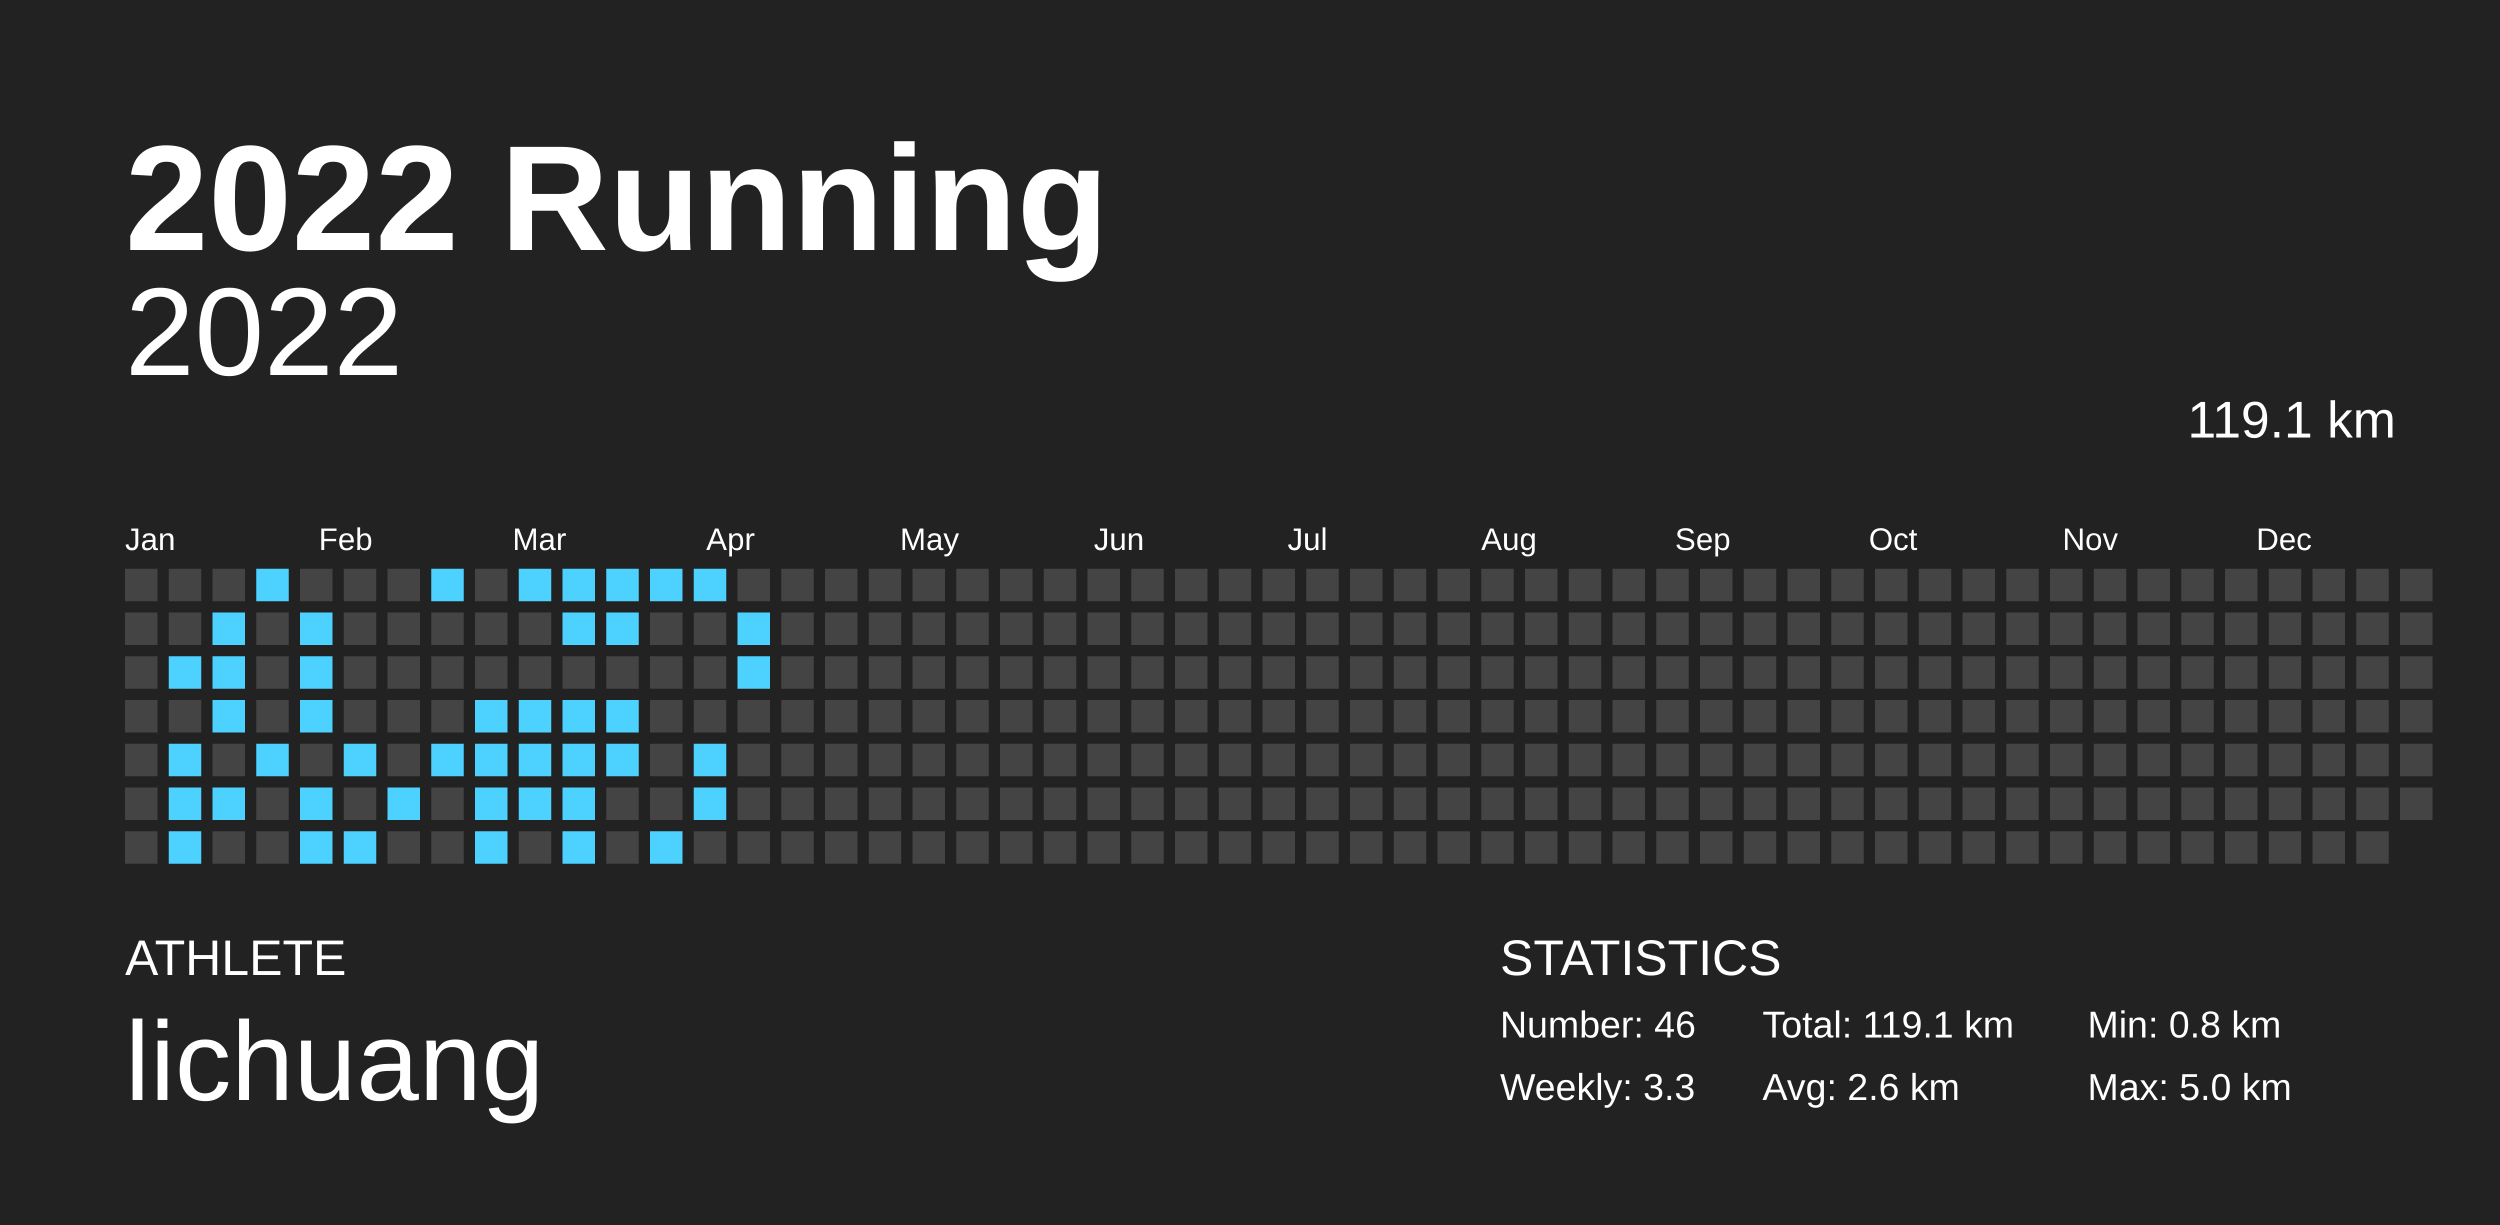
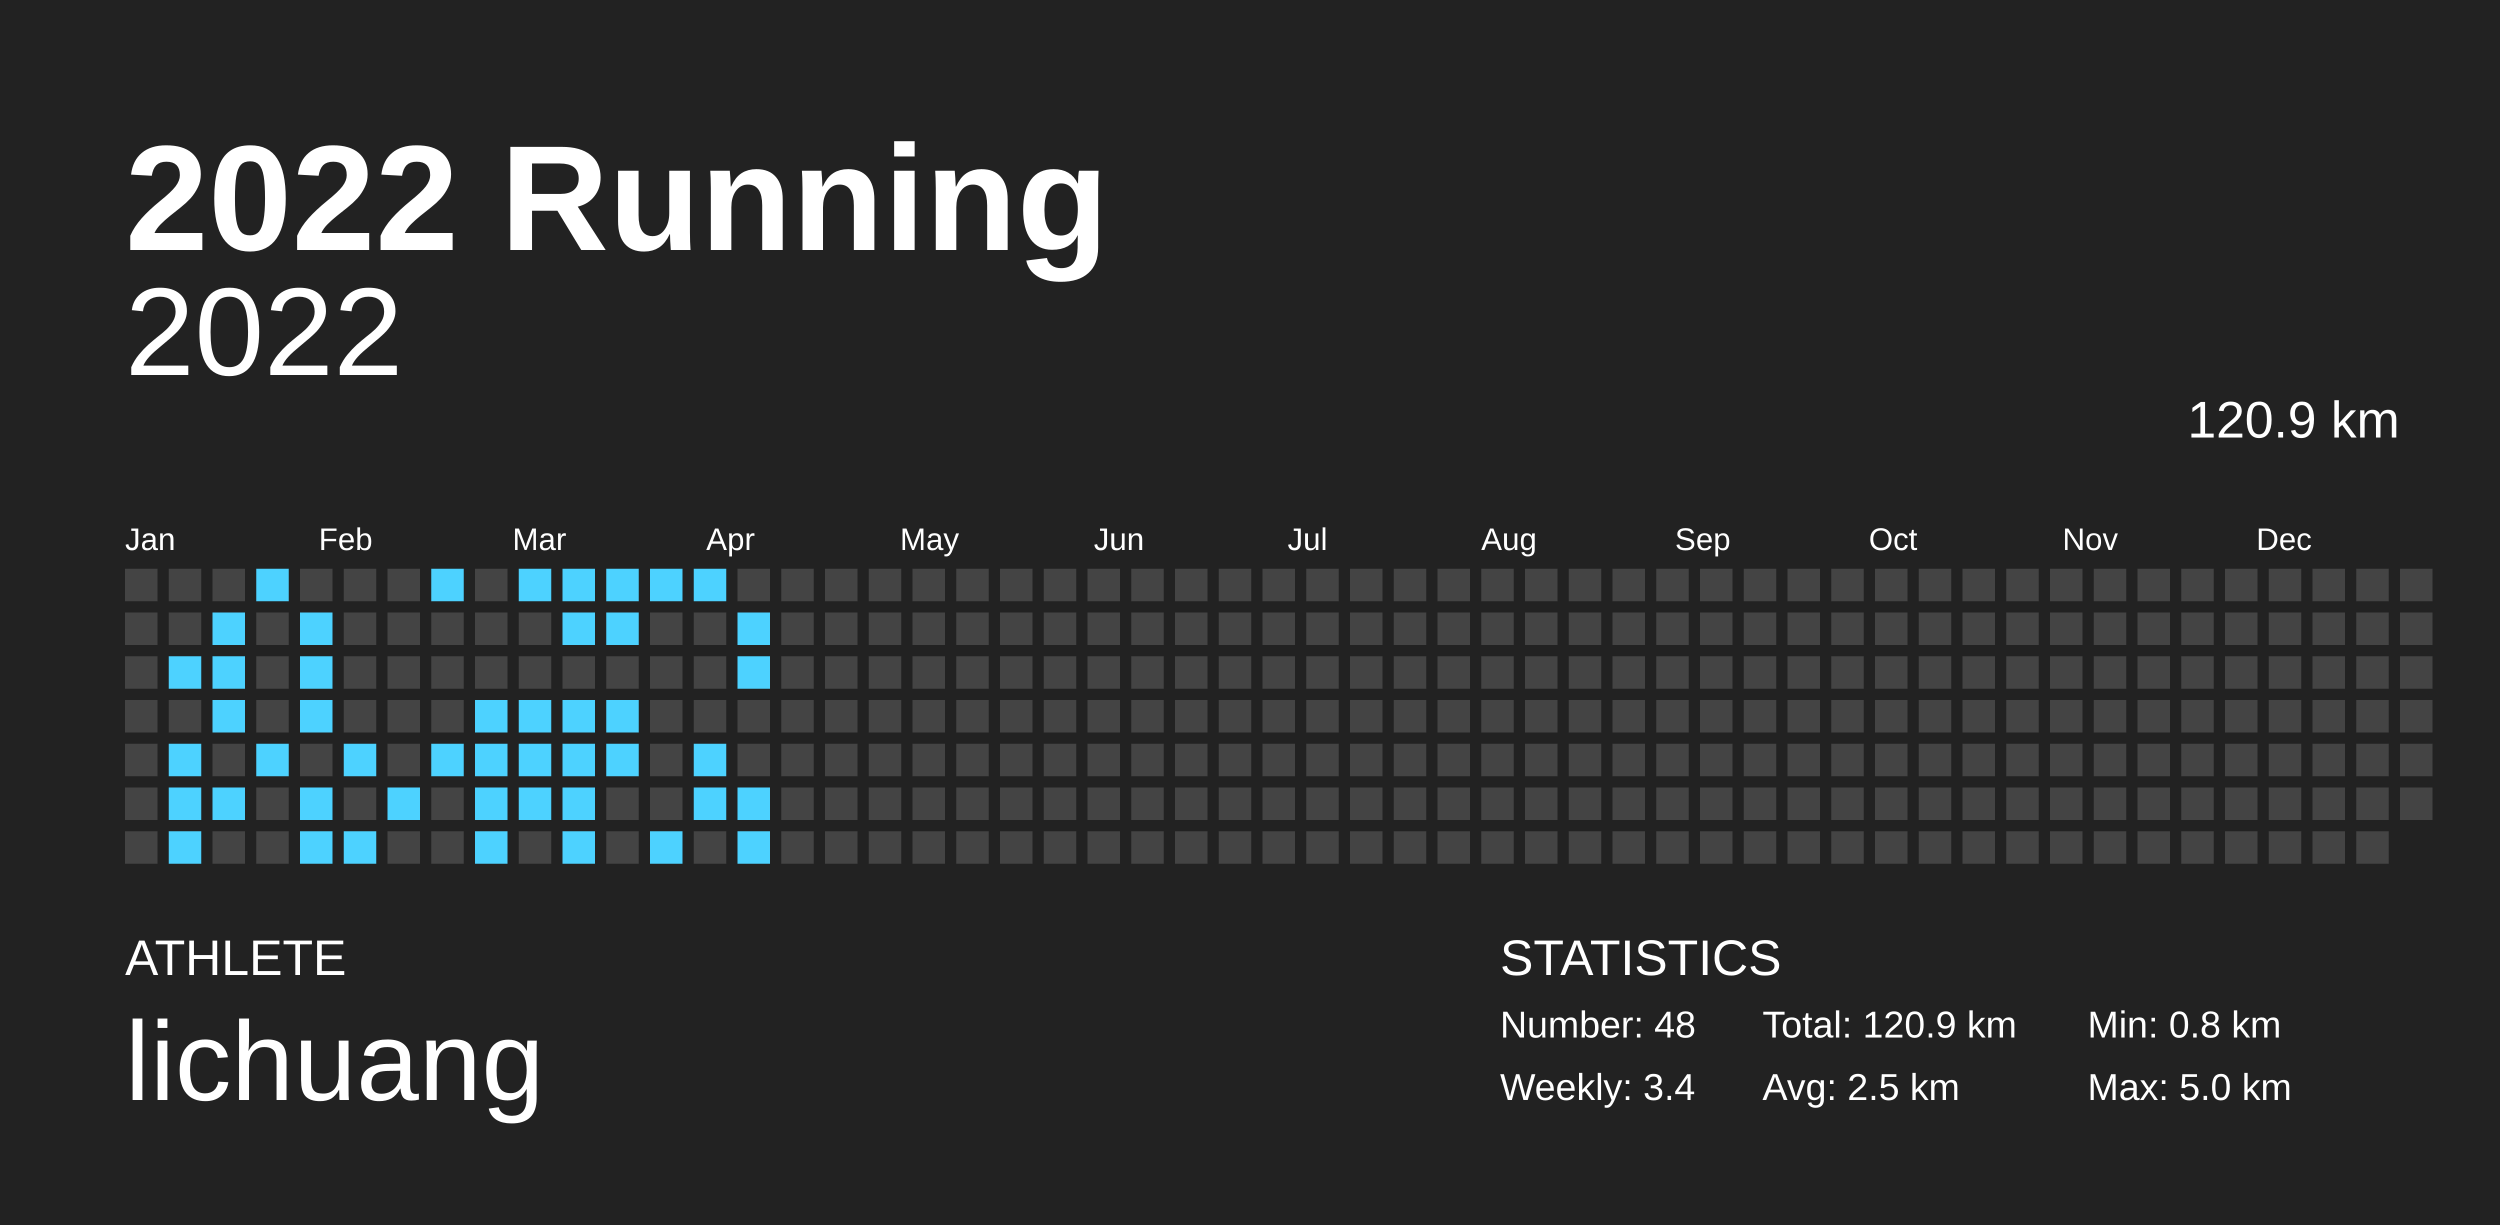
<svg xmlns="http://www.w3.org/2000/svg" baseProfile="full" height="98mm" version="1.1" viewBox="0,0,200,98" width="200mm">
  <defs />
  <rect fill="#222222" height="98" width="200" x="0" y="0" />
  <text fill="#FFFFFF" style="font-size:12px; font-family:Arial; font-weight:bold;" x="10" y="20">2022 Running</text>
  <text fill="#FFFFFF" style="font-size:4px; font-family:Arial" x="10" y="78">ATHLETE</text>
  <text fill="#FFFFFF" style="font-size:9px; font-family:Arial" x="10" y="88">lichuang</text>
  <text fill="#FFFFFF" style="font-size:4px; font-family:Arial" x="120" y="78">STATISTICS</text>
-   <text fill="#FFFFFF" style="font-size:3px; font-family:Arial" x="120" y="83">Number: 46</text>
-   <text fill="#FFFFFF" style="font-size:3px; font-family:Arial" x="120" y="88">Weekly: 3.3</text>
-   <text fill="#FFFFFF" style="font-size:3px; font-family:Arial" x="141" y="83">Total: 119.1 km</text>
-   <text fill="#FFFFFF" style="font-size:3px; font-family:Arial" x="141" y="88">Avg: 2.6 km</text>
+   <text fill="#FFFFFF" style="font-size:3px; font-family:Arial" x="120" y="83">Number: 48</text>
+   <text fill="#FFFFFF" style="font-size:3px; font-family:Arial" x="120" y="88">Weekly: 3.4</text>
+   <text fill="#FFFFFF" style="font-size:3px; font-family:Arial" x="141" y="83">Total: 120.9 km</text>
+   <text fill="#FFFFFF" style="font-size:3px; font-family:Arial" x="141" y="88">Avg: 2.5 km</text>
  <text fill="#FFFFFF" style="font-size:3px; font-family:Arial" x="167" y="83">Min: 0.8 km</text>
  <text fill="#FFFFFF" style="font-size:3px; font-family:Arial" x="167" y="88">Max: 5.0 km</text>
  <text alignment-baseline="hanging" fill="#FFFFFF" style="font-size:10.0px; font-family:Arial;" x="10" y="30">2022</text>
-   <text alignment-baseline="hanging" fill="#FFFFFF" style="font-size:4.125px; font-family:Arial;" x="175" y="35">119.1 km</text>
+   <text alignment-baseline="hanging" fill="#FFFFFF" style="font-size:4.125px; font-family:Arial;" x="175" y="35">120.9 km</text>
  <text fill="#FFFFFF" style="font-size:2.5px; font-family:Arial" x="10.0" y="44">Jan</text>
  <text fill="#FFFFFF" style="font-size:2.5px; font-family:Arial" x="25.5" y="44">Feb</text>
  <text fill="#FFFFFF" style="font-size:2.5px; font-family:Arial" x="41.0" y="44">Mar</text>
  <text fill="#FFFFFF" style="font-size:2.5px; font-family:Arial" x="56.5" y="44">Apr</text>
  <text fill="#FFFFFF" style="font-size:2.5px; font-family:Arial" x="72.0" y="44">May</text>
  <text fill="#FFFFFF" style="font-size:2.5px; font-family:Arial" x="87.5" y="44">Jun</text>
  <text fill="#FFFFFF" style="font-size:2.5px; font-family:Arial" x="103.0" y="44">Jul</text>
  <text fill="#FFFFFF" style="font-size:2.5px; font-family:Arial" x="118.5" y="44">Aug</text>
  <text fill="#FFFFFF" style="font-size:2.5px; font-family:Arial" x="134.0" y="44">Sep</text>
  <text fill="#FFFFFF" style="font-size:2.5px; font-family:Arial" x="149.5" y="44">Oct</text>
  <text fill="#FFFFFF" style="font-size:2.5px; font-family:Arial" x="165.0" y="44">Nov</text>
  <text fill="#FFFFFF" style="font-size:2.5px; font-family:Arial" x="180.5" y="44">Dec</text>
  <rect fill="#444444" height="2.6" width="2.6" x="10.0" y="45.5" />
  <rect fill="#444444" height="2.6" width="2.6" x="10.0" y="49.0" />
  <rect fill="#444444" height="2.6" width="2.6" x="10.0" y="52.5" />
  <rect fill="#444444" height="2.6" width="2.6" x="10.0" y="56.0" />
  <rect fill="#444444" height="2.6" width="2.6" x="10.0" y="59.5" />
  <rect fill="#444444" height="2.6" width="2.6" x="10.0" y="63.0" />
  <rect fill="#444444" height="2.6" width="2.6" x="10.0" y="66.5" />
  <rect fill="#444444" height="2.6" width="2.6" x="13.5" y="45.5" />
  <rect fill="#444444" height="2.6" width="2.6" x="13.5" y="49.0" />
  <rect fill="#4dd2ff" height="2.6" width="2.6" x="13.5" y="52.5" />
  <rect fill="#444444" height="2.6" width="2.6" x="13.5" y="56.0" />
  <rect fill="#4dd2ff" height="2.6" width="2.6" x="13.5" y="59.5" />
  <rect fill="#4dd2ff" height="2.6" width="2.6" x="13.5" y="63.0" />
  <rect fill="#4dd2ff" height="2.6" width="2.6" x="13.5" y="66.5" />
  <rect fill="#444444" height="2.6" width="2.6" x="17.0" y="45.5" />
  <rect fill="#4dd2ff" height="2.6" width="2.6" x="17.0" y="49.0" />
  <rect fill="#4dd2ff" height="2.6" width="2.6" x="17.0" y="52.5" />
  <rect fill="#4dd2ff" height="2.6" width="2.6" x="17.0" y="56.0" />
  <rect fill="#444444" height="2.6" width="2.6" x="17.0" y="59.5" />
  <rect fill="#4dd2ff" height="2.6" width="2.6" x="17.0" y="63.0" />
  <rect fill="#444444" height="2.6" width="2.6" x="17.0" y="66.5" />
  <rect fill="#4dd2ff" height="2.6" width="2.6" x="20.5" y="45.5" />
  <rect fill="#444444" height="2.6" width="2.6" x="20.5" y="49.0" />
  <rect fill="#444444" height="2.6" width="2.6" x="20.5" y="52.5" />
  <rect fill="#444444" height="2.6" width="2.6" x="20.5" y="56.0" />
  <rect fill="#4dd2ff" height="2.6" width="2.6" x="20.5" y="59.5" />
  <rect fill="#444444" height="2.6" width="2.6" x="20.5" y="63.0" />
  <rect fill="#444444" height="2.6" width="2.6" x="20.5" y="66.5" />
  <rect fill="#444444" height="2.6" width="2.6" x="24.0" y="45.5" />
  <rect fill="#4dd2ff" height="2.6" width="2.6" x="24.0" y="49.0" />
  <rect fill="#4dd2ff" height="2.6" width="2.6" x="24.0" y="52.5" />
  <rect fill="#4dd2ff" height="2.6" width="2.6" x="24.0" y="56.0" />
  <rect fill="#444444" height="2.6" width="2.6" x="24.0" y="59.5" />
  <rect fill="#4dd2ff" height="2.6" width="2.6" x="24.0" y="63.0" />
  <rect fill="#4dd2ff" height="2.6" width="2.6" x="24.0" y="66.5" />
  <rect fill="#444444" height="2.6" width="2.6" x="27.5" y="45.5" />
  <rect fill="#444444" height="2.6" width="2.6" x="27.5" y="49.0" />
  <rect fill="#444444" height="2.6" width="2.6" x="27.5" y="52.5" />
  <rect fill="#444444" height="2.6" width="2.6" x="27.5" y="56.0" />
  <rect fill="#4dd2ff" height="2.6" width="2.6" x="27.5" y="59.5" />
  <rect fill="#444444" height="2.6" width="2.6" x="27.5" y="63.0" />
  <rect fill="#4dd2ff" height="2.6" width="2.6" x="27.5" y="66.5" />
  <rect fill="#444444" height="2.6" width="2.6" x="31.0" y="45.5" />
  <rect fill="#444444" height="2.6" width="2.6" x="31.0" y="49.0" />
  <rect fill="#444444" height="2.6" width="2.6" x="31.0" y="52.5" />
  <rect fill="#444444" height="2.6" width="2.6" x="31.0" y="56.0" />
  <rect fill="#444444" height="2.6" width="2.6" x="31.0" y="59.5" />
  <rect fill="#4dd2ff" height="2.6" width="2.6" x="31.0" y="63.0" />
  <rect fill="#444444" height="2.6" width="2.6" x="31.0" y="66.5" />
  <rect fill="#4dd2ff" height="2.6" width="2.6" x="34.5" y="45.5" />
  <rect fill="#444444" height="2.6" width="2.6" x="34.5" y="49.0" />
  <rect fill="#444444" height="2.6" width="2.6" x="34.5" y="52.5" />
  <rect fill="#444444" height="2.6" width="2.6" x="34.5" y="56.0" />
  <rect fill="#4dd2ff" height="2.6" width="2.6" x="34.5" y="59.5" />
  <rect fill="#444444" height="2.6" width="2.6" x="34.5" y="63.0" />
  <rect fill="#444444" height="2.6" width="2.6" x="34.5" y="66.5" />
  <rect fill="#444444" height="2.6" width="2.6" x="38.0" y="45.5" />
  <rect fill="#444444" height="2.6" width="2.6" x="38.0" y="49.0" />
  <rect fill="#444444" height="2.6" width="2.6" x="38.0" y="52.5" />
  <rect fill="#4dd2ff" height="2.6" width="2.6" x="38.0" y="56.0" />
  <rect fill="#4dd2ff" height="2.6" width="2.6" x="38.0" y="59.5" />
  <rect fill="#4dd2ff" height="2.6" width="2.6" x="38.0" y="63.0" />
  <rect fill="#4dd2ff" height="2.6" width="2.6" x="38.0" y="66.5" />
  <rect fill="#4dd2ff" height="2.6" width="2.6" x="41.5" y="45.5" />
  <rect fill="#444444" height="2.6" width="2.6" x="41.5" y="49.0" />
  <rect fill="#444444" height="2.6" width="2.6" x="41.5" y="52.5" />
  <rect fill="#4dd2ff" height="2.6" width="2.6" x="41.5" y="56.0" />
  <rect fill="#4dd2ff" height="2.6" width="2.6" x="41.5" y="59.5" />
  <rect fill="#4dd2ff" height="2.6" width="2.6" x="41.5" y="63.0" />
  <rect fill="#444444" height="2.6" width="2.6" x="41.5" y="66.5" />
  <rect fill="#4dd2ff" height="2.6" width="2.6" x="45.0" y="45.5" />
  <rect fill="#4dd2ff" height="2.6" width="2.6" x="45.0" y="49.0" />
  <rect fill="#444444" height="2.6" width="2.6" x="45.0" y="52.5" />
  <rect fill="#4dd2ff" height="2.6" width="2.6" x="45.0" y="56.0" />
  <rect fill="#4dd2ff" height="2.6" width="2.6" x="45.0" y="59.5" />
  <rect fill="#4dd2ff" height="2.6" width="2.6" x="45.0" y="63.0" />
  <rect fill="#4dd2ff" height="2.6" width="2.6" x="45.0" y="66.5" />
  <rect fill="#4dd2ff" height="2.6" width="2.6" x="48.5" y="45.5" />
  <rect fill="#4dd2ff" height="2.6" width="2.6" x="48.5" y="49.0" />
  <rect fill="#444444" height="2.6" width="2.6" x="48.5" y="52.5" />
  <rect fill="#4dd2ff" height="2.6" width="2.6" x="48.5" y="56.0" />
  <rect fill="#4dd2ff" height="2.6" width="2.6" x="48.5" y="59.5" />
  <rect fill="#444444" height="2.6" width="2.6" x="48.5" y="63.0" />
  <rect fill="#444444" height="2.6" width="2.6" x="48.5" y="66.5" />
  <rect fill="#4dd2ff" height="2.6" width="2.6" x="52.0" y="45.5" />
  <rect fill="#444444" height="2.6" width="2.6" x="52.0" y="49.0" />
  <rect fill="#444444" height="2.6" width="2.6" x="52.0" y="52.5" />
  <rect fill="#444444" height="2.6" width="2.6" x="52.0" y="56.0" />
  <rect fill="#444444" height="2.6" width="2.6" x="52.0" y="59.5" />
  <rect fill="#444444" height="2.6" width="2.6" x="52.0" y="63.0" />
  <rect fill="#4dd2ff" height="2.6" width="2.6" x="52.0" y="66.5" />
  <rect fill="#4dd2ff" height="2.6" width="2.6" x="55.5" y="45.5" />
  <rect fill="#444444" height="2.6" width="2.6" x="55.5" y="49.0" />
  <rect fill="#444444" height="2.6" width="2.6" x="55.5" y="52.5" />
  <rect fill="#444444" height="2.6" width="2.6" x="55.5" y="56.0" />
  <rect fill="#4dd2ff" height="2.6" width="2.6" x="55.5" y="59.5" />
  <rect fill="#4dd2ff" height="2.6" width="2.6" x="55.5" y="63.0" />
  <rect fill="#444444" height="2.6" width="2.6" x="55.5" y="66.5" />
  <rect fill="#444444" height="2.6" width="2.6" x="59.0" y="45.5" />
  <rect fill="#4dd2ff" height="2.6" width="2.6" x="59.0" y="49.0" />
  <rect fill="#4dd2ff" height="2.6" width="2.6" x="59.0" y="52.5" />
  <rect fill="#444444" height="2.6" width="2.6" x="59.0" y="56.0" />
  <rect fill="#444444" height="2.6" width="2.6" x="59.0" y="59.5" />
-   <rect fill="#444444" height="2.6" width="2.6" x="59.0" y="63.0" />
-   <rect fill="#444444" height="2.6" width="2.6" x="59.0" y="66.5" />
+   <rect fill="#4dd2ff" height="2.6" width="2.6" x="59.0" y="63.0" />
+   <rect fill="#4dd2ff" height="2.6" width="2.6" x="59.0" y="66.5" />
  <rect fill="#444444" height="2.6" width="2.6" x="62.5" y="45.5" />
  <rect fill="#444444" height="2.6" width="2.6" x="62.5" y="49.0" />
  <rect fill="#444444" height="2.6" width="2.6" x="62.5" y="52.5" />
  <rect fill="#444444" height="2.6" width="2.6" x="62.5" y="56.0" />
  <rect fill="#444444" height="2.6" width="2.6" x="62.5" y="59.5" />
  <rect fill="#444444" height="2.6" width="2.6" x="62.5" y="63.0" />
  <rect fill="#444444" height="2.6" width="2.6" x="62.5" y="66.5" />
  <rect fill="#444444" height="2.6" width="2.6" x="66.0" y="45.5" />
  <rect fill="#444444" height="2.6" width="2.6" x="66.0" y="49.0" />
  <rect fill="#444444" height="2.6" width="2.6" x="66.0" y="52.5" />
  <rect fill="#444444" height="2.6" width="2.6" x="66.0" y="56.0" />
  <rect fill="#444444" height="2.6" width="2.6" x="66.0" y="59.5" />
  <rect fill="#444444" height="2.6" width="2.6" x="66.0" y="63.0" />
  <rect fill="#444444" height="2.6" width="2.6" x="66.0" y="66.5" />
  <rect fill="#444444" height="2.6" width="2.6" x="69.5" y="45.5" />
  <rect fill="#444444" height="2.6" width="2.6" x="69.5" y="49.0" />
  <rect fill="#444444" height="2.6" width="2.6" x="69.5" y="52.5" />
  <rect fill="#444444" height="2.6" width="2.6" x="69.5" y="56.0" />
  <rect fill="#444444" height="2.6" width="2.6" x="69.5" y="59.5" />
  <rect fill="#444444" height="2.6" width="2.6" x="69.5" y="63.0" />
  <rect fill="#444444" height="2.6" width="2.6" x="69.5" y="66.5" />
  <rect fill="#444444" height="2.6" width="2.6" x="73.0" y="45.5" />
  <rect fill="#444444" height="2.6" width="2.6" x="73.0" y="49.0" />
  <rect fill="#444444" height="2.6" width="2.6" x="73.0" y="52.5" />
  <rect fill="#444444" height="2.6" width="2.6" x="73.0" y="56.0" />
  <rect fill="#444444" height="2.6" width="2.6" x="73.0" y="59.5" />
  <rect fill="#444444" height="2.6" width="2.6" x="73.0" y="63.0" />
  <rect fill="#444444" height="2.6" width="2.6" x="73.0" y="66.5" />
  <rect fill="#444444" height="2.6" width="2.6" x="76.5" y="45.5" />
  <rect fill="#444444" height="2.6" width="2.6" x="76.5" y="49.0" />
  <rect fill="#444444" height="2.6" width="2.6" x="76.5" y="52.5" />
  <rect fill="#444444" height="2.6" width="2.6" x="76.5" y="56.0" />
  <rect fill="#444444" height="2.6" width="2.6" x="76.5" y="59.5" />
  <rect fill="#444444" height="2.6" width="2.6" x="76.5" y="63.0" />
  <rect fill="#444444" height="2.6" width="2.6" x="76.5" y="66.5" />
  <rect fill="#444444" height="2.6" width="2.6" x="80.0" y="45.5" />
  <rect fill="#444444" height="2.6" width="2.6" x="80.0" y="49.0" />
  <rect fill="#444444" height="2.6" width="2.6" x="80.0" y="52.5" />
  <rect fill="#444444" height="2.6" width="2.6" x="80.0" y="56.0" />
  <rect fill="#444444" height="2.6" width="2.6" x="80.0" y="59.5" />
  <rect fill="#444444" height="2.6" width="2.6" x="80.0" y="63.0" />
  <rect fill="#444444" height="2.6" width="2.6" x="80.0" y="66.5" />
  <rect fill="#444444" height="2.6" width="2.6" x="83.5" y="45.5" />
  <rect fill="#444444" height="2.6" width="2.6" x="83.5" y="49.0" />
  <rect fill="#444444" height="2.6" width="2.6" x="83.5" y="52.5" />
  <rect fill="#444444" height="2.6" width="2.6" x="83.5" y="56.0" />
  <rect fill="#444444" height="2.6" width="2.6" x="83.5" y="59.5" />
  <rect fill="#444444" height="2.6" width="2.6" x="83.5" y="63.0" />
  <rect fill="#444444" height="2.6" width="2.6" x="83.5" y="66.5" />
  <rect fill="#444444" height="2.6" width="2.6" x="87.0" y="45.5" />
  <rect fill="#444444" height="2.6" width="2.6" x="87.0" y="49.0" />
  <rect fill="#444444" height="2.6" width="2.6" x="87.0" y="52.5" />
  <rect fill="#444444" height="2.6" width="2.6" x="87.0" y="56.0" />
  <rect fill="#444444" height="2.6" width="2.6" x="87.0" y="59.5" />
  <rect fill="#444444" height="2.6" width="2.6" x="87.0" y="63.0" />
  <rect fill="#444444" height="2.6" width="2.6" x="87.0" y="66.5" />
  <rect fill="#444444" height="2.6" width="2.6" x="90.5" y="45.5" />
  <rect fill="#444444" height="2.6" width="2.6" x="90.5" y="49.0" />
  <rect fill="#444444" height="2.6" width="2.6" x="90.5" y="52.5" />
  <rect fill="#444444" height="2.6" width="2.6" x="90.5" y="56.0" />
  <rect fill="#444444" height="2.6" width="2.6" x="90.5" y="59.5" />
  <rect fill="#444444" height="2.6" width="2.6" x="90.5" y="63.0" />
  <rect fill="#444444" height="2.6" width="2.6" x="90.5" y="66.5" />
  <rect fill="#444444" height="2.6" width="2.6" x="94.0" y="45.5" />
  <rect fill="#444444" height="2.6" width="2.6" x="94.0" y="49.0" />
  <rect fill="#444444" height="2.6" width="2.6" x="94.0" y="52.5" />
  <rect fill="#444444" height="2.6" width="2.6" x="94.0" y="56.0" />
  <rect fill="#444444" height="2.6" width="2.6" x="94.0" y="59.5" />
  <rect fill="#444444" height="2.6" width="2.6" x="94.0" y="63.0" />
  <rect fill="#444444" height="2.6" width="2.6" x="94.0" y="66.5" />
  <rect fill="#444444" height="2.6" width="2.6" x="97.5" y="45.5" />
  <rect fill="#444444" height="2.6" width="2.6" x="97.5" y="49.0" />
  <rect fill="#444444" height="2.6" width="2.6" x="97.5" y="52.5" />
  <rect fill="#444444" height="2.6" width="2.6" x="97.5" y="56.0" />
  <rect fill="#444444" height="2.6" width="2.6" x="97.5" y="59.5" />
  <rect fill="#444444" height="2.6" width="2.6" x="97.5" y="63.0" />
  <rect fill="#444444" height="2.6" width="2.6" x="97.5" y="66.5" />
  <rect fill="#444444" height="2.6" width="2.6" x="101.0" y="45.5" />
  <rect fill="#444444" height="2.6" width="2.6" x="101.0" y="49.0" />
  <rect fill="#444444" height="2.6" width="2.6" x="101.0" y="52.5" />
  <rect fill="#444444" height="2.6" width="2.6" x="101.0" y="56.0" />
  <rect fill="#444444" height="2.6" width="2.6" x="101.0" y="59.5" />
  <rect fill="#444444" height="2.6" width="2.6" x="101.0" y="63.0" />
  <rect fill="#444444" height="2.6" width="2.6" x="101.0" y="66.5" />
  <rect fill="#444444" height="2.6" width="2.6" x="104.5" y="45.5" />
  <rect fill="#444444" height="2.6" width="2.6" x="104.5" y="49.0" />
  <rect fill="#444444" height="2.6" width="2.6" x="104.5" y="52.5" />
  <rect fill="#444444" height="2.6" width="2.6" x="104.5" y="56.0" />
  <rect fill="#444444" height="2.6" width="2.6" x="104.5" y="59.5" />
  <rect fill="#444444" height="2.6" width="2.6" x="104.5" y="63.0" />
  <rect fill="#444444" height="2.6" width="2.6" x="104.5" y="66.5" />
  <rect fill="#444444" height="2.6" width="2.6" x="108.0" y="45.5" />
  <rect fill="#444444" height="2.6" width="2.6" x="108.0" y="49.0" />
  <rect fill="#444444" height="2.6" width="2.6" x="108.0" y="52.5" />
  <rect fill="#444444" height="2.6" width="2.6" x="108.0" y="56.0" />
  <rect fill="#444444" height="2.6" width="2.6" x="108.0" y="59.5" />
  <rect fill="#444444" height="2.6" width="2.6" x="108.0" y="63.0" />
  <rect fill="#444444" height="2.6" width="2.6" x="108.0" y="66.5" />
  <rect fill="#444444" height="2.6" width="2.6" x="111.5" y="45.5" />
  <rect fill="#444444" height="2.6" width="2.6" x="111.5" y="49.0" />
  <rect fill="#444444" height="2.6" width="2.6" x="111.5" y="52.5" />
  <rect fill="#444444" height="2.6" width="2.6" x="111.5" y="56.0" />
  <rect fill="#444444" height="2.6" width="2.6" x="111.5" y="59.5" />
  <rect fill="#444444" height="2.6" width="2.6" x="111.5" y="63.0" />
  <rect fill="#444444" height="2.6" width="2.6" x="111.5" y="66.5" />
  <rect fill="#444444" height="2.6" width="2.6" x="115.0" y="45.5" />
  <rect fill="#444444" height="2.6" width="2.6" x="115.0" y="49.0" />
  <rect fill="#444444" height="2.6" width="2.6" x="115.0" y="52.5" />
  <rect fill="#444444" height="2.6" width="2.6" x="115.0" y="56.0" />
  <rect fill="#444444" height="2.6" width="2.6" x="115.0" y="59.5" />
  <rect fill="#444444" height="2.6" width="2.6" x="115.0" y="63.0" />
  <rect fill="#444444" height="2.6" width="2.6" x="115.0" y="66.5" />
  <rect fill="#444444" height="2.6" width="2.6" x="118.5" y="45.5" />
  <rect fill="#444444" height="2.6" width="2.6" x="118.5" y="49.0" />
  <rect fill="#444444" height="2.6" width="2.6" x="118.5" y="52.5" />
  <rect fill="#444444" height="2.6" width="2.6" x="118.5" y="56.0" />
  <rect fill="#444444" height="2.6" width="2.6" x="118.5" y="59.5" />
  <rect fill="#444444" height="2.6" width="2.6" x="118.5" y="63.0" />
  <rect fill="#444444" height="2.6" width="2.6" x="118.5" y="66.5" />
  <rect fill="#444444" height="2.6" width="2.6" x="122.0" y="45.5" />
  <rect fill="#444444" height="2.6" width="2.6" x="122.0" y="49.0" />
  <rect fill="#444444" height="2.6" width="2.6" x="122.0" y="52.5" />
  <rect fill="#444444" height="2.6" width="2.6" x="122.0" y="56.0" />
  <rect fill="#444444" height="2.6" width="2.6" x="122.0" y="59.5" />
  <rect fill="#444444" height="2.6" width="2.6" x="122.0" y="63.0" />
  <rect fill="#444444" height="2.6" width="2.6" x="122.0" y="66.5" />
  <rect fill="#444444" height="2.6" width="2.6" x="125.5" y="45.5" />
  <rect fill="#444444" height="2.6" width="2.6" x="125.5" y="49.0" />
  <rect fill="#444444" height="2.6" width="2.6" x="125.5" y="52.5" />
  <rect fill="#444444" height="2.6" width="2.6" x="125.5" y="56.0" />
  <rect fill="#444444" height="2.6" width="2.6" x="125.5" y="59.5" />
  <rect fill="#444444" height="2.6" width="2.6" x="125.5" y="63.0" />
  <rect fill="#444444" height="2.6" width="2.6" x="125.5" y="66.5" />
  <rect fill="#444444" height="2.6" width="2.6" x="129.0" y="45.5" />
  <rect fill="#444444" height="2.6" width="2.6" x="129.0" y="49.0" />
  <rect fill="#444444" height="2.6" width="2.6" x="129.0" y="52.5" />
  <rect fill="#444444" height="2.6" width="2.6" x="129.0" y="56.0" />
  <rect fill="#444444" height="2.6" width="2.6" x="129.0" y="59.5" />
  <rect fill="#444444" height="2.6" width="2.6" x="129.0" y="63.0" />
  <rect fill="#444444" height="2.6" width="2.6" x="129.0" y="66.5" />
  <rect fill="#444444" height="2.6" width="2.6" x="132.5" y="45.5" />
  <rect fill="#444444" height="2.6" width="2.6" x="132.5" y="49.0" />
  <rect fill="#444444" height="2.6" width="2.6" x="132.5" y="52.5" />
  <rect fill="#444444" height="2.6" width="2.6" x="132.5" y="56.0" />
  <rect fill="#444444" height="2.6" width="2.6" x="132.5" y="59.5" />
  <rect fill="#444444" height="2.6" width="2.6" x="132.5" y="63.0" />
  <rect fill="#444444" height="2.6" width="2.6" x="132.5" y="66.5" />
  <rect fill="#444444" height="2.6" width="2.6" x="136.0" y="45.5" />
  <rect fill="#444444" height="2.6" width="2.6" x="136.0" y="49.0" />
  <rect fill="#444444" height="2.6" width="2.6" x="136.0" y="52.5" />
  <rect fill="#444444" height="2.6" width="2.6" x="136.0" y="56.0" />
  <rect fill="#444444" height="2.6" width="2.6" x="136.0" y="59.5" />
  <rect fill="#444444" height="2.6" width="2.6" x="136.0" y="63.0" />
  <rect fill="#444444" height="2.6" width="2.6" x="136.0" y="66.5" />
  <rect fill="#444444" height="2.6" width="2.6" x="139.5" y="45.5" />
  <rect fill="#444444" height="2.6" width="2.6" x="139.5" y="49.0" />
  <rect fill="#444444" height="2.6" width="2.6" x="139.5" y="52.5" />
  <rect fill="#444444" height="2.6" width="2.6" x="139.5" y="56.0" />
  <rect fill="#444444" height="2.6" width="2.6" x="139.5" y="59.5" />
  <rect fill="#444444" height="2.6" width="2.6" x="139.5" y="63.0" />
  <rect fill="#444444" height="2.6" width="2.6" x="139.5" y="66.5" />
  <rect fill="#444444" height="2.6" width="2.6" x="143.0" y="45.5" />
  <rect fill="#444444" height="2.6" width="2.6" x="143.0" y="49.0" />
  <rect fill="#444444" height="2.6" width="2.6" x="143.0" y="52.5" />
  <rect fill="#444444" height="2.6" width="2.6" x="143.0" y="56.0" />
  <rect fill="#444444" height="2.6" width="2.6" x="143.0" y="59.5" />
  <rect fill="#444444" height="2.6" width="2.6" x="143.0" y="63.0" />
  <rect fill="#444444" height="2.6" width="2.6" x="143.0" y="66.5" />
  <rect fill="#444444" height="2.6" width="2.6" x="146.5" y="45.5" />
  <rect fill="#444444" height="2.6" width="2.6" x="146.5" y="49.0" />
  <rect fill="#444444" height="2.6" width="2.6" x="146.5" y="52.5" />
  <rect fill="#444444" height="2.6" width="2.6" x="146.5" y="56.0" />
  <rect fill="#444444" height="2.6" width="2.6" x="146.5" y="59.5" />
  <rect fill="#444444" height="2.6" width="2.6" x="146.5" y="63.0" />
  <rect fill="#444444" height="2.6" width="2.6" x="146.5" y="66.5" />
  <rect fill="#444444" height="2.6" width="2.6" x="150.0" y="45.5" />
  <rect fill="#444444" height="2.6" width="2.6" x="150.0" y="49.0" />
  <rect fill="#444444" height="2.6" width="2.6" x="150.0" y="52.5" />
  <rect fill="#444444" height="2.6" width="2.6" x="150.0" y="56.0" />
  <rect fill="#444444" height="2.6" width="2.6" x="150.0" y="59.5" />
  <rect fill="#444444" height="2.6" width="2.6" x="150.0" y="63.0" />
  <rect fill="#444444" height="2.6" width="2.6" x="150.0" y="66.5" />
  <rect fill="#444444" height="2.6" width="2.6" x="153.5" y="45.5" />
  <rect fill="#444444" height="2.6" width="2.6" x="153.5" y="49.0" />
  <rect fill="#444444" height="2.6" width="2.6" x="153.5" y="52.5" />
  <rect fill="#444444" height="2.6" width="2.6" x="153.5" y="56.0" />
  <rect fill="#444444" height="2.6" width="2.6" x="153.5" y="59.5" />
  <rect fill="#444444" height="2.6" width="2.6" x="153.5" y="63.0" />
  <rect fill="#444444" height="2.6" width="2.6" x="153.5" y="66.5" />
  <rect fill="#444444" height="2.6" width="2.6" x="157.0" y="45.5" />
  <rect fill="#444444" height="2.6" width="2.6" x="157.0" y="49.0" />
  <rect fill="#444444" height="2.6" width="2.6" x="157.0" y="52.5" />
  <rect fill="#444444" height="2.6" width="2.6" x="157.0" y="56.0" />
  <rect fill="#444444" height="2.6" width="2.6" x="157.0" y="59.5" />
  <rect fill="#444444" height="2.6" width="2.6" x="157.0" y="63.0" />
  <rect fill="#444444" height="2.6" width="2.6" x="157.0" y="66.5" />
  <rect fill="#444444" height="2.6" width="2.6" x="160.5" y="45.5" />
  <rect fill="#444444" height="2.6" width="2.6" x="160.5" y="49.0" />
  <rect fill="#444444" height="2.6" width="2.6" x="160.5" y="52.5" />
  <rect fill="#444444" height="2.6" width="2.6" x="160.5" y="56.0" />
  <rect fill="#444444" height="2.6" width="2.6" x="160.5" y="59.5" />
  <rect fill="#444444" height="2.6" width="2.6" x="160.5" y="63.0" />
  <rect fill="#444444" height="2.6" width="2.6" x="160.5" y="66.5" />
  <rect fill="#444444" height="2.6" width="2.6" x="164.0" y="45.5" />
  <rect fill="#444444" height="2.6" width="2.6" x="164.0" y="49.0" />
  <rect fill="#444444" height="2.6" width="2.6" x="164.0" y="52.5" />
  <rect fill="#444444" height="2.6" width="2.6" x="164.0" y="56.0" />
  <rect fill="#444444" height="2.6" width="2.6" x="164.0" y="59.5" />
  <rect fill="#444444" height="2.6" width="2.6" x="164.0" y="63.0" />
  <rect fill="#444444" height="2.6" width="2.6" x="164.0" y="66.5" />
  <rect fill="#444444" height="2.6" width="2.6" x="167.5" y="45.5" />
  <rect fill="#444444" height="2.6" width="2.6" x="167.5" y="49.0" />
  <rect fill="#444444" height="2.6" width="2.6" x="167.5" y="52.5" />
  <rect fill="#444444" height="2.6" width="2.6" x="167.5" y="56.0" />
  <rect fill="#444444" height="2.6" width="2.6" x="167.5" y="59.5" />
  <rect fill="#444444" height="2.6" width="2.6" x="167.5" y="63.0" />
  <rect fill="#444444" height="2.6" width="2.6" x="167.5" y="66.5" />
  <rect fill="#444444" height="2.6" width="2.6" x="171.0" y="45.5" />
  <rect fill="#444444" height="2.6" width="2.6" x="171.0" y="49.0" />
  <rect fill="#444444" height="2.6" width="2.6" x="171.0" y="52.5" />
  <rect fill="#444444" height="2.6" width="2.6" x="171.0" y="56.0" />
  <rect fill="#444444" height="2.6" width="2.6" x="171.0" y="59.5" />
  <rect fill="#444444" height="2.6" width="2.6" x="171.0" y="63.0" />
  <rect fill="#444444" height="2.6" width="2.6" x="171.0" y="66.5" />
  <rect fill="#444444" height="2.6" width="2.6" x="174.5" y="45.5" />
  <rect fill="#444444" height="2.6" width="2.6" x="174.5" y="49.0" />
  <rect fill="#444444" height="2.6" width="2.6" x="174.5" y="52.5" />
  <rect fill="#444444" height="2.6" width="2.6" x="174.5" y="56.0" />
  <rect fill="#444444" height="2.6" width="2.6" x="174.5" y="59.5" />
  <rect fill="#444444" height="2.6" width="2.6" x="174.5" y="63.0" />
  <rect fill="#444444" height="2.6" width="2.6" x="174.5" y="66.5" />
  <rect fill="#444444" height="2.6" width="2.6" x="178.0" y="45.5" />
  <rect fill="#444444" height="2.6" width="2.6" x="178.0" y="49.0" />
  <rect fill="#444444" height="2.6" width="2.6" x="178.0" y="52.5" />
  <rect fill="#444444" height="2.6" width="2.6" x="178.0" y="56.0" />
  <rect fill="#444444" height="2.6" width="2.6" x="178.0" y="59.5" />
  <rect fill="#444444" height="2.6" width="2.6" x="178.0" y="63.0" />
  <rect fill="#444444" height="2.6" width="2.6" x="178.0" y="66.5" />
  <rect fill="#444444" height="2.6" width="2.6" x="181.5" y="45.5" />
  <rect fill="#444444" height="2.6" width="2.6" x="181.5" y="49.0" />
  <rect fill="#444444" height="2.6" width="2.6" x="181.5" y="52.5" />
  <rect fill="#444444" height="2.6" width="2.6" x="181.5" y="56.0" />
  <rect fill="#444444" height="2.6" width="2.6" x="181.5" y="59.5" />
  <rect fill="#444444" height="2.6" width="2.6" x="181.5" y="63.0" />
  <rect fill="#444444" height="2.6" width="2.6" x="181.5" y="66.5" />
  <rect fill="#444444" height="2.6" width="2.6" x="185.0" y="45.5" />
  <rect fill="#444444" height="2.6" width="2.6" x="185.0" y="49.0" />
  <rect fill="#444444" height="2.6" width="2.6" x="185.0" y="52.5" />
  <rect fill="#444444" height="2.6" width="2.6" x="185.0" y="56.0" />
  <rect fill="#444444" height="2.6" width="2.6" x="185.0" y="59.5" />
  <rect fill="#444444" height="2.6" width="2.6" x="185.0" y="63.0" />
  <rect fill="#444444" height="2.6" width="2.6" x="185.0" y="66.5" />
  <rect fill="#444444" height="2.6" width="2.6" x="188.5" y="45.5" />
  <rect fill="#444444" height="2.6" width="2.6" x="188.5" y="49.0" />
  <rect fill="#444444" height="2.6" width="2.6" x="188.5" y="52.5" />
  <rect fill="#444444" height="2.6" width="2.6" x="188.5" y="56.0" />
  <rect fill="#444444" height="2.6" width="2.6" x="188.5" y="59.5" />
  <rect fill="#444444" height="2.6" width="2.6" x="188.5" y="63.0" />
  <rect fill="#444444" height="2.6" width="2.6" x="188.5" y="66.5" />
  <rect fill="#444444" height="2.6" width="2.6" x="192.0" y="45.5" />
  <rect fill="#444444" height="2.6" width="2.6" x="192.0" y="49.0" />
  <rect fill="#444444" height="2.6" width="2.6" x="192.0" y="52.5" />
  <rect fill="#444444" height="2.6" width="2.6" x="192.0" y="56.0" />
  <rect fill="#444444" height="2.6" width="2.6" x="192.0" y="59.5" />
  <rect fill="#444444" height="2.6" width="2.6" x="192.0" y="63.0" />
</svg>
